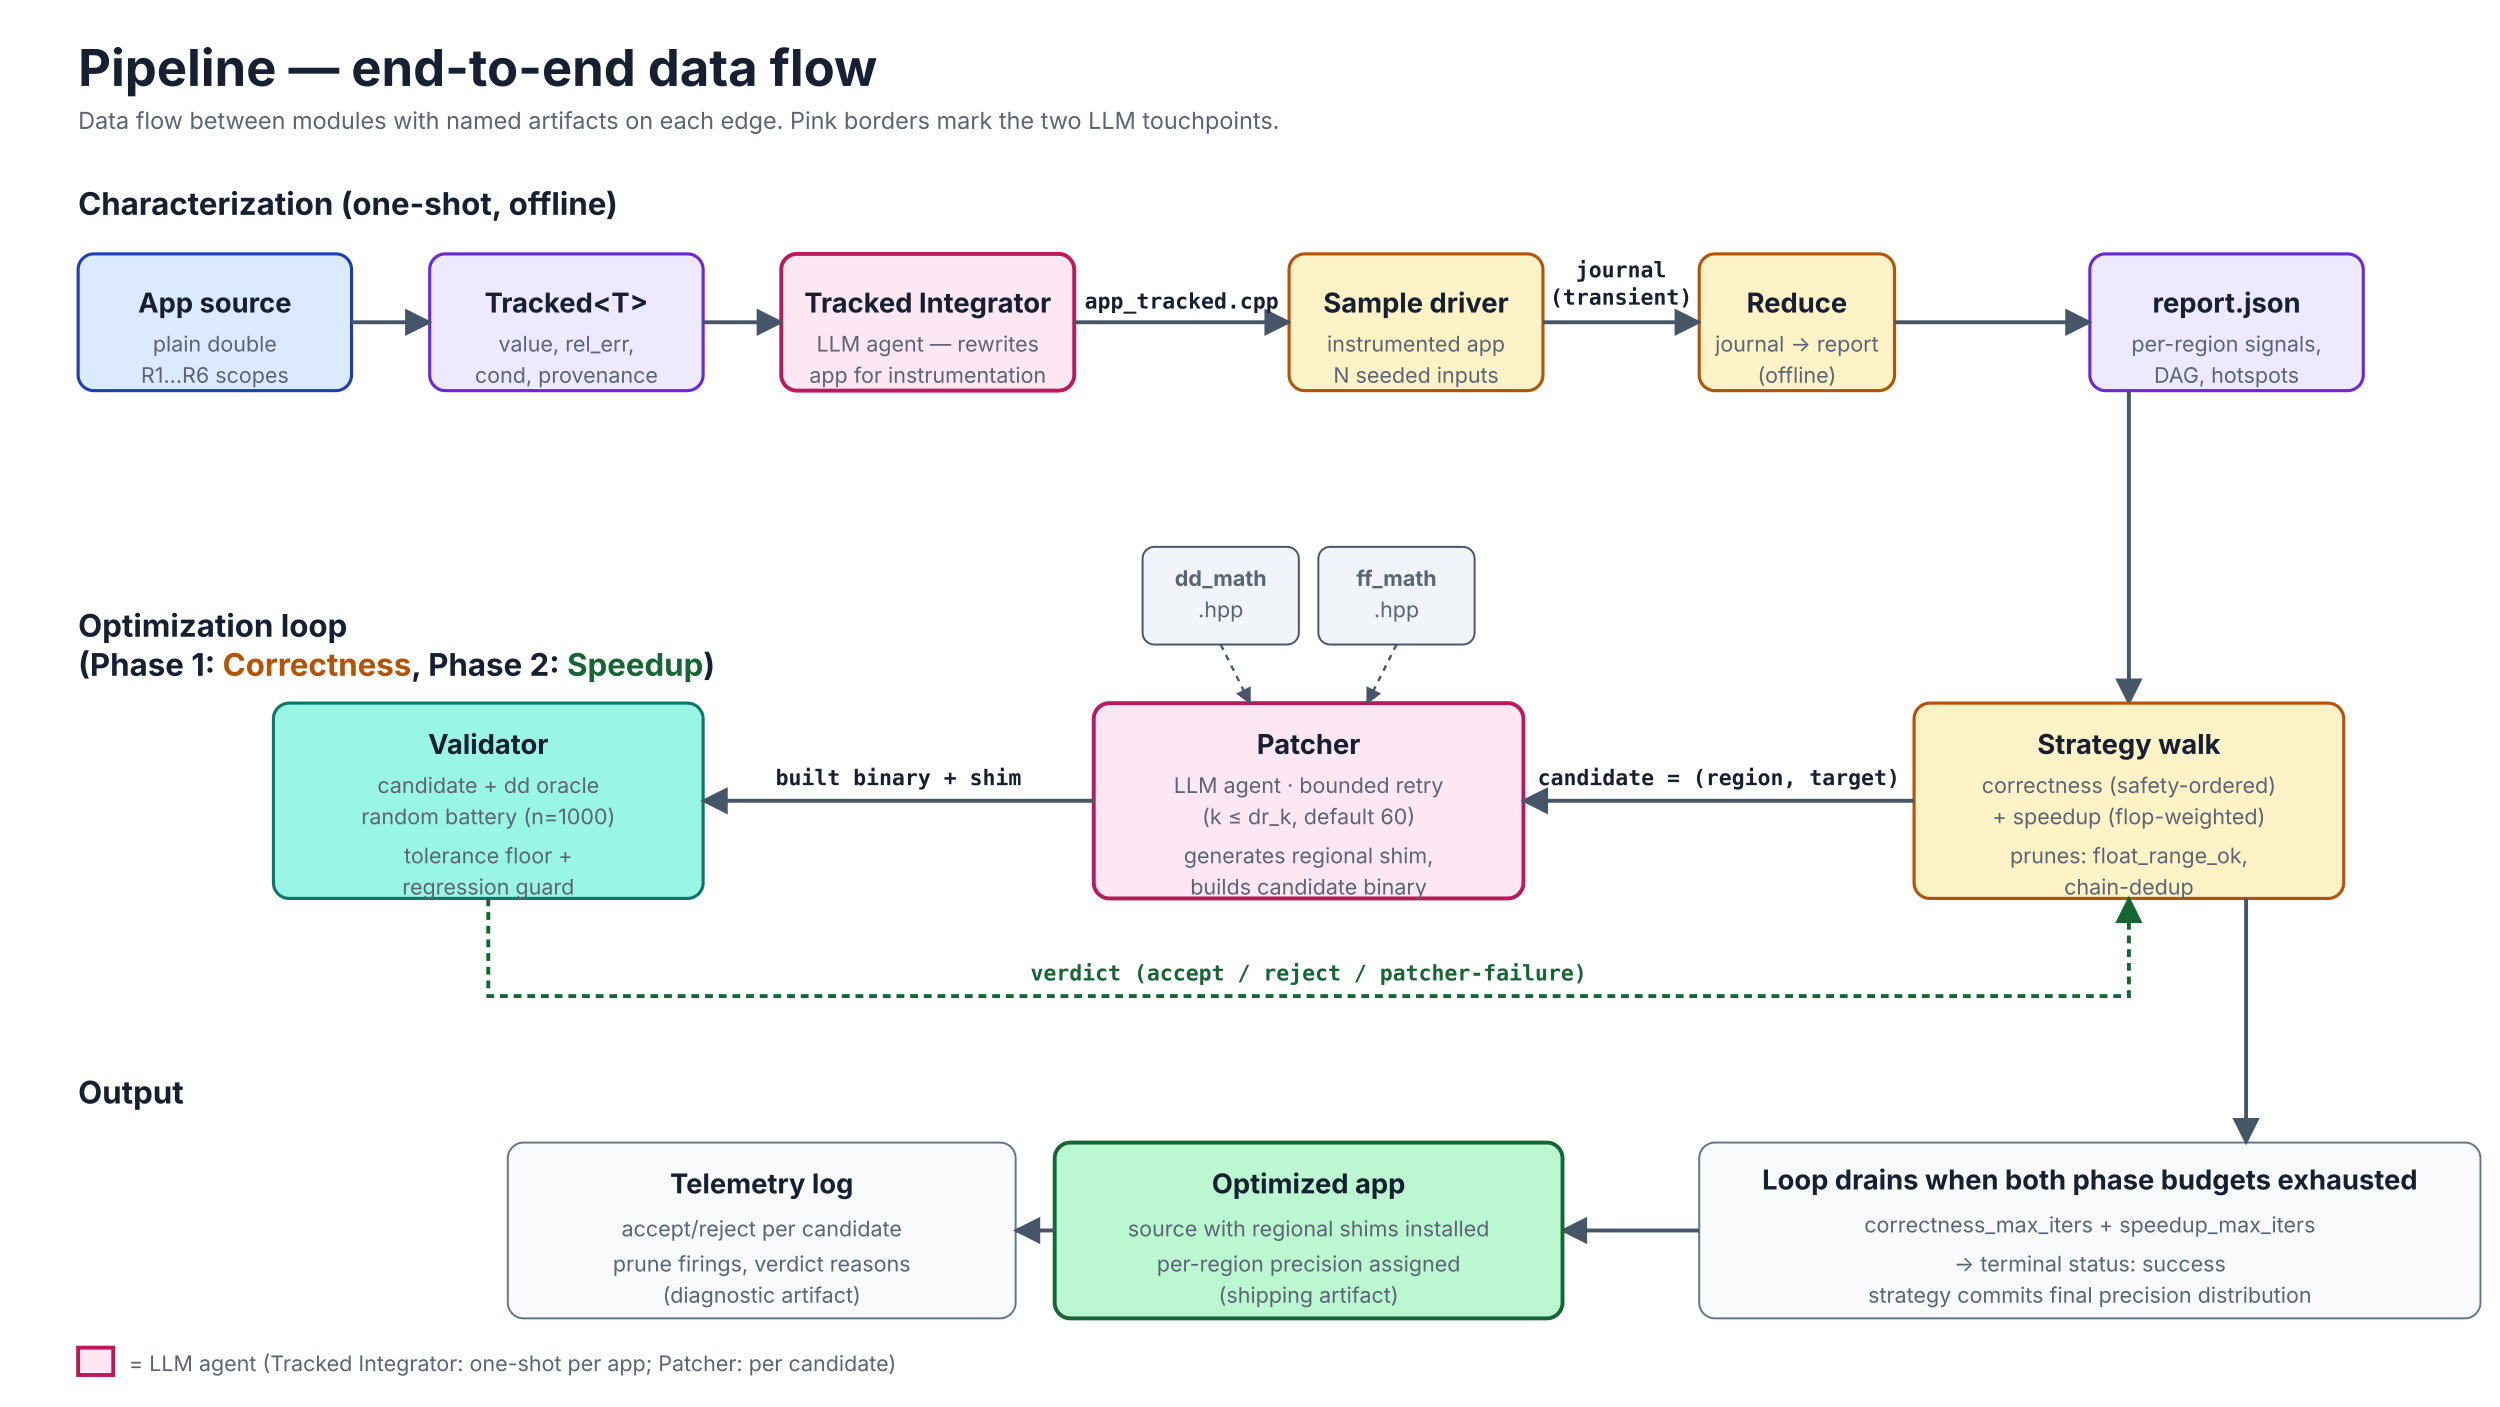
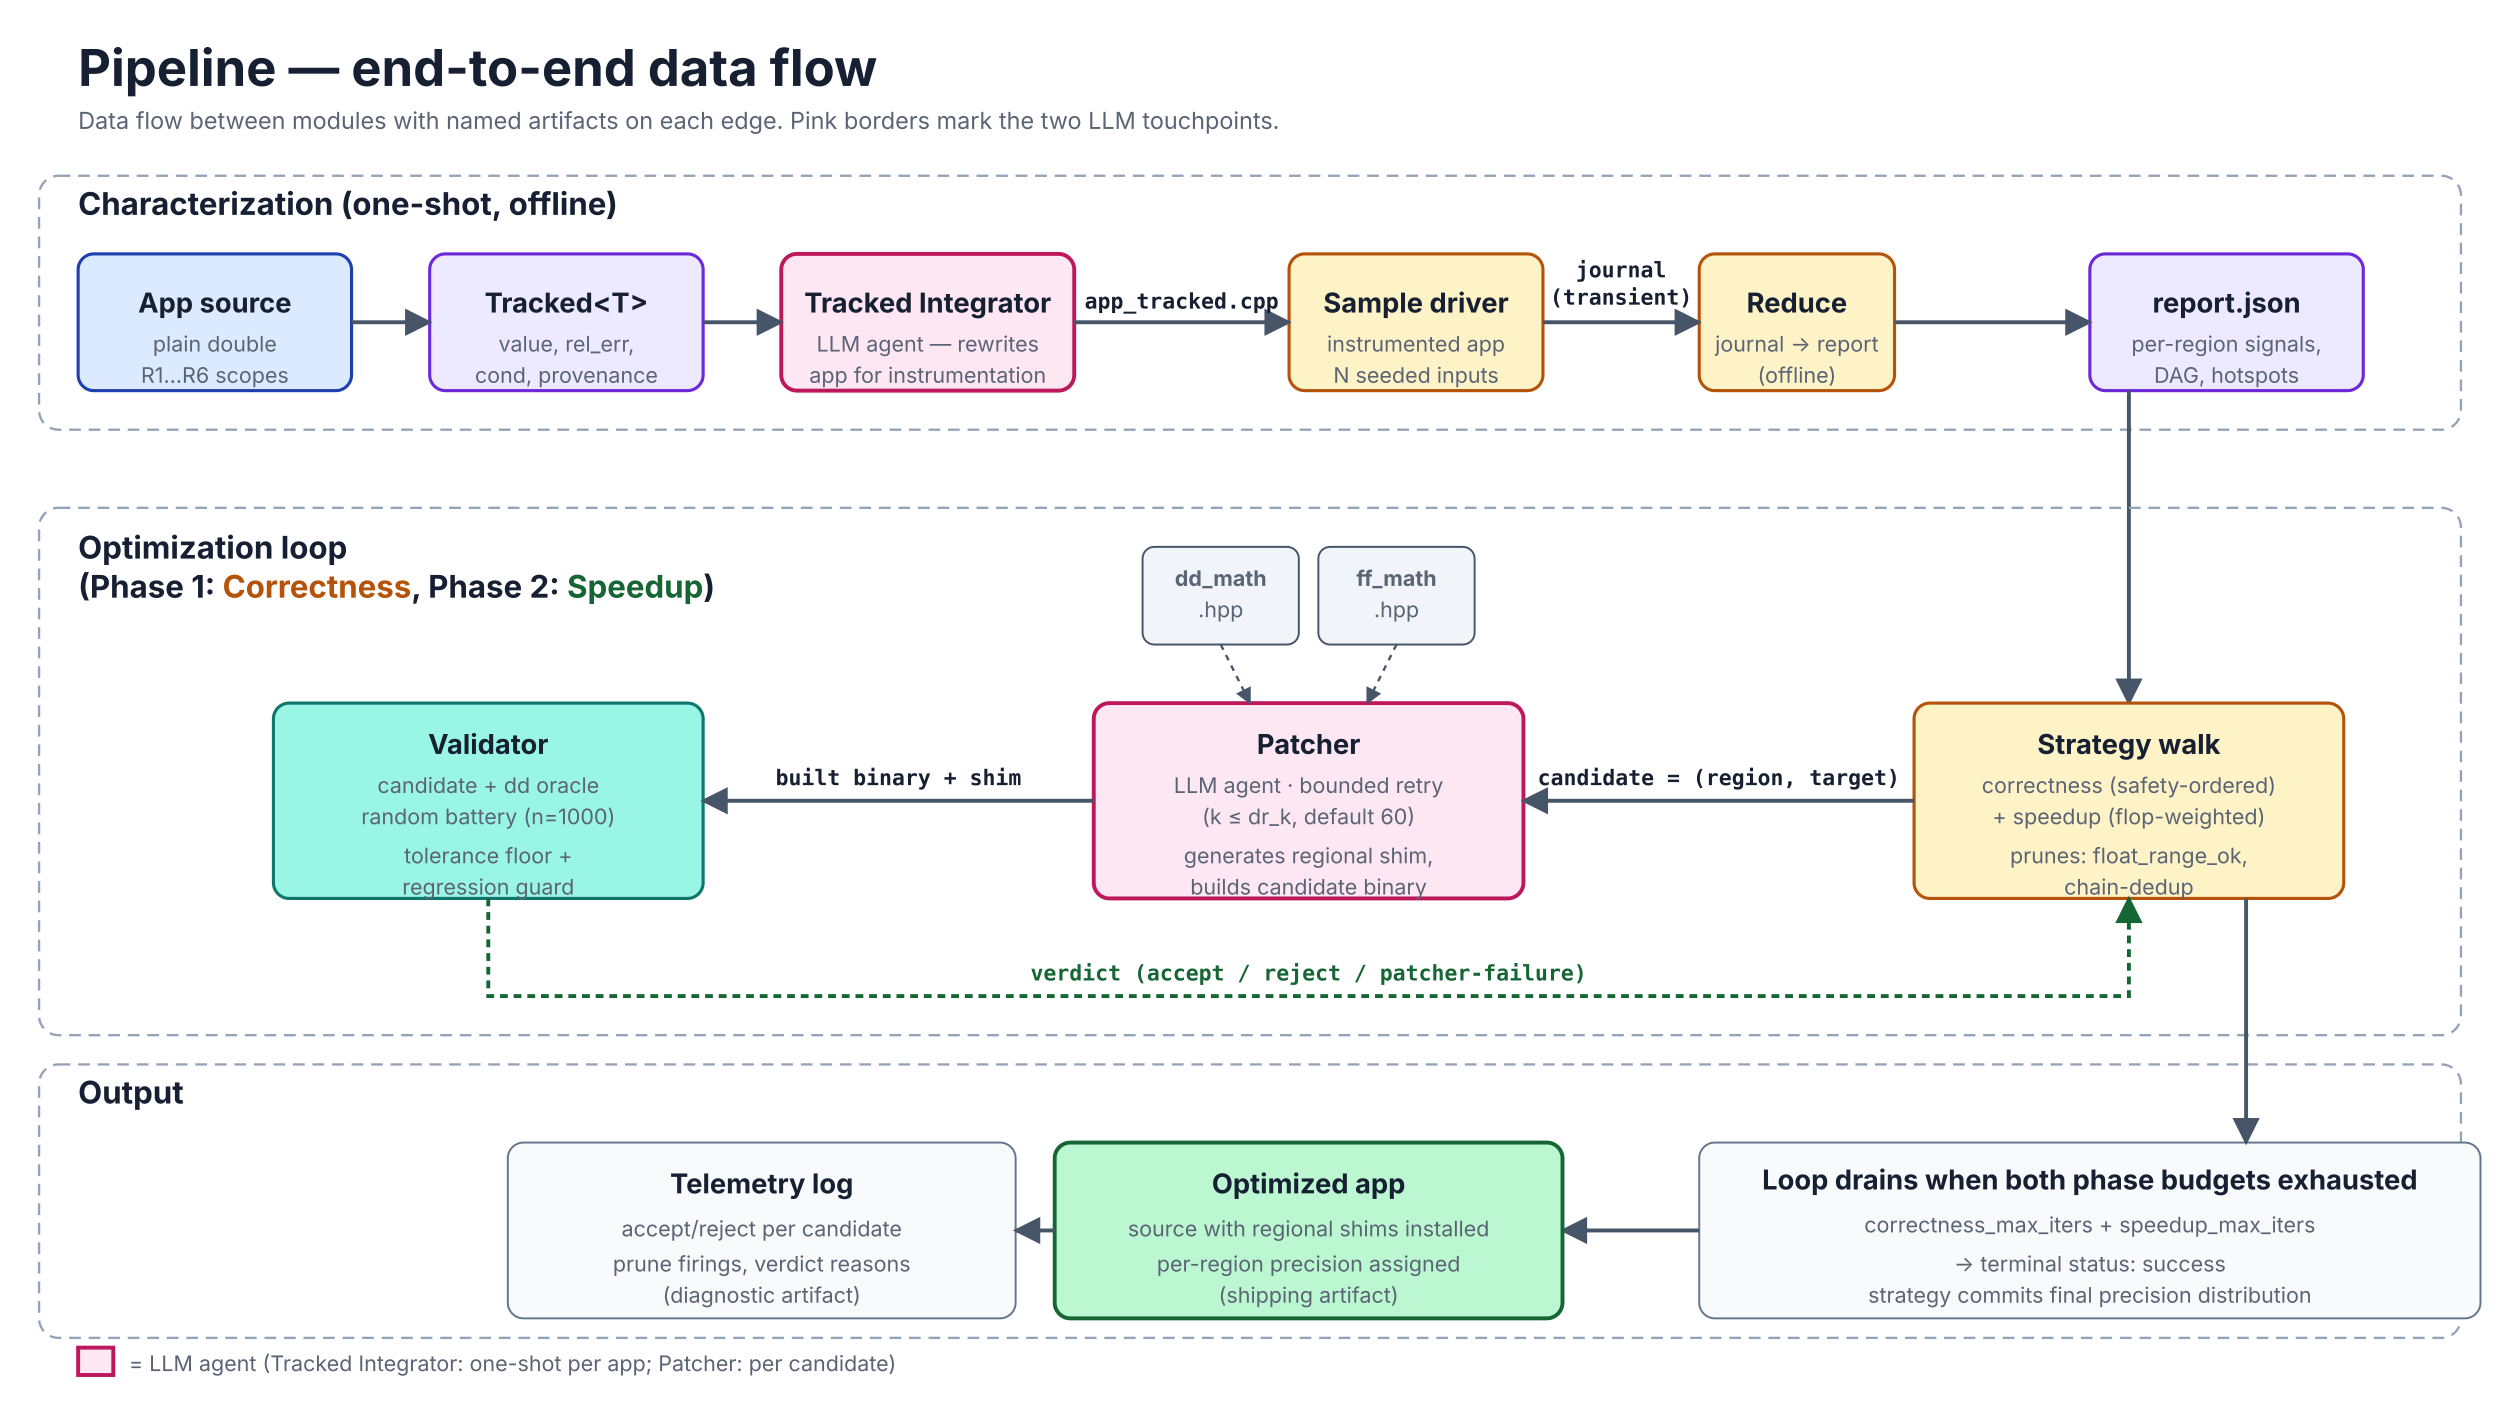
<svg xmlns="http://www.w3.org/2000/svg" viewBox="0 0 1280 720" font-family="ui-sans-serif, system-ui, -apple-system, sans-serif">
  <style>
    .title { font-size: 26px; font-weight: 700; fill: #172033; }
    .h { font-size: 16px; font-weight: 650; fill: #172033; }
    .lbl { font-size: 14px; font-weight: 700; fill: #172033; }
    .sub { font-size: 12px; fill: #5b6475; }
    .sub-sm { font-size: 11px; fill: #5b6475; }
    .edge-lbl { font-size: 11px; fill: #172033; font-weight: 600; font-family: ui-monospace, "SF Mono", Menlo, monospace; }
    .box { stroke: #64748b; stroke-width: 1; fill: #f8fafc; }
    .app-box { stroke: #1e40af; stroke-width: 1.6; fill: #dbeafe; }
    .tracked-box { stroke: #6d28d9; stroke-width: 1.6; fill: #ede9fe; }
    .llm-box { stroke: #be185d; stroke-width: 2; fill: #fce7f3; }
    .char-box { stroke: #b45309; stroke-width: 1.6; fill: #fef3c7; }
    .report-box { stroke: #6d28d9; stroke-width: 1.6; fill: #ede9fe; }
    .strat-box { stroke: #b45309; stroke-width: 1.6; fill: #fef3c7; }
    .patcher-box { stroke: #be185d; stroke-width: 2; fill: #fce7f3; }
    .val-box { stroke: #0f766e; stroke-width: 1.6; fill: #99f6e4; }
    .output-box { stroke: #166534; stroke-width: 2; fill: #bbf7d0; }
    .container-box { stroke: #475569; stroke-width: 1; fill: #f1f5f9; }
    .edge { stroke: #475569; stroke-width: 2; fill: none; marker-end: url(#arrow); }
    .edge-back { stroke: #166534; stroke-width: 2; fill: none; marker-end: url(#arrow-green); stroke-dasharray: 4 3; }
  </style>
  <defs>
    <marker id="arrow" viewBox="0 0 10 10" refX="9" refY="5" markerWidth="7" markerHeight="7" orient="auto-start-reverse">
      <path d="M0,0 L10,5 L0,10 z" fill="#475569" />
    </marker>
    <marker id="arrow-green" viewBox="0 0 10 10" refX="9" refY="5" markerWidth="7" markerHeight="7" orient="auto-start-reverse">
      <path d="M0,0 L10,5 L0,10 z" fill="#166534" />
    </marker>
  </defs>
  <text x="40" y="44" class="title">Pipeline — end-to-end data flow</text>
  <text x="40" y="66" class="sub">Data flow between modules with named artifacts on each edge. Pink borders mark the two LLM touchpoints.</text>
+   <rect x="20" y="90" width="1240" height="130" rx="10" fill="none" stroke="#94a3b8" stroke-width="1.2" stroke-dasharray="6 4" />
  <text x="40" y="110" class="h">Characterization  (one-shot, offline)</text>
  <g transform="translate(40, 130)">
    <rect x="0" y="0" width="140" height="70" rx="8" class="app-box" />
    <text x="70" y="30" text-anchor="middle" class="lbl">App source</text>
    <text x="70" y="50" text-anchor="middle" class="sub-sm">plain double</text>
    <text x="70" y="66" text-anchor="middle" class="sub-sm">R1…R6 scopes</text>
  </g>
  <g transform="translate(220, 130)">
    <rect x="0" y="0" width="140" height="70" rx="8" class="tracked-box" />
    <text x="70" y="30" text-anchor="middle" class="lbl">Tracked&lt;T&gt;</text>
    <text x="70" y="50" text-anchor="middle" class="sub-sm">value, rel_err,</text>
    <text x="70" y="66" text-anchor="middle" class="sub-sm">cond, provenance</text>
  </g>
  <g transform="translate(400, 130)">
    <rect x="0" y="0" width="150" height="70" rx="8" class="llm-box" />
    <text x="75" y="30" text-anchor="middle" class="lbl">Tracked Integrator</text>
    <text x="75" y="50" text-anchor="middle" class="sub-sm">LLM agent — rewrites</text>
    <text x="75" y="66" text-anchor="middle" class="sub-sm">app for instrumentation</text>
  </g>
  <g transform="translate(660, 130)">
    <rect x="0" y="0" width="130" height="70" rx="8" class="char-box" />
    <text x="65" y="30" text-anchor="middle" class="lbl">Sample driver</text>
    <text x="65" y="50" text-anchor="middle" class="sub-sm">instrumented app</text>
    <text x="65" y="66" text-anchor="middle" class="sub-sm">N seeded inputs</text>
  </g>
  <g transform="translate(870, 130)">
    <rect x="0" y="0" width="100" height="70" rx="8" class="char-box" />
    <text x="50" y="30" text-anchor="middle" class="lbl">Reduce</text>
    <text x="50" y="50" text-anchor="middle" class="sub-sm">journal → report</text>
    <text x="50" y="66" text-anchor="middle" class="sub-sm">(offline)</text>
  </g>
  <g transform="translate(1070, 130)">
    <rect x="0" y="0" width="140" height="70" rx="8" class="report-box" />
    <text x="70" y="30" text-anchor="middle" class="lbl">report.json</text>
    <text x="70" y="50" text-anchor="middle" class="sub-sm">per-region signals,</text>
    <text x="70" y="66" text-anchor="middle" class="sub-sm">DAG, hotspots</text>
  </g>
  <path d="M180 165 L 220 165" class="edge" />
  <path d="M360 165 L 400 165" class="edge" />
  <path d="M550 165 L 660 165" class="edge" />
  <text x="605" y="158" text-anchor="middle" class="edge-lbl">app_tracked.cpp</text>
  <path d="M790 165 L 870 165" class="edge" />
  <text x="830" y="142" text-anchor="middle" class="edge-lbl">journal</text>
  <text x="830" y="156" text-anchor="middle" class="edge-lbl">(transient)</text>
  <path d="M970 165 L 1070 165" class="edge" />
  <path d="M1090 200 L 1090 360" class="edge" />
-   <text x="40" y="326" class="h">Optimization loop</text>
-   <text x="40" y="346" class="h">(Phase 1: <tspan style="fill:#b45309">Correctness</tspan>,  Phase 2: <tspan style="fill:#166534">Speedup</tspan>)</text>
+   <rect x="20" y="260" width="1240" height="270" rx="10" fill="none" stroke="#94a3b8" stroke-width="1.2" stroke-dasharray="6 4" />
+   <text x="40" y="286" class="h">Optimization loop</text>
+   <text x="40" y="306" class="h">(Phase 1: <tspan style="fill:#b45309">Correctness</tspan>,  Phase 2: <tspan style="fill:#166534">Speedup</tspan>)</text>
  <g transform="translate(980, 360)">
    <rect x="0" y="0" width="220" height="100" rx="8" class="strat-box" />
    <text x="110" y="26" text-anchor="middle" class="lbl">Strategy walk</text>
    <text x="110" y="46" text-anchor="middle" class="sub-sm">correctness (safety-ordered)</text>
    <text x="110" y="62" text-anchor="middle" class="sub-sm">+ speedup (flop-weighted)</text>
    <text x="110" y="82" text-anchor="middle" class="sub-sm">prunes: float_range_ok,</text>
    <text x="110" y="98" text-anchor="middle" class="sub-sm">chain-dedup</text>
  </g>
  <g transform="translate(560, 360)">
    <rect x="0" y="0" width="220" height="100" rx="8" class="patcher-box" />
    <text x="110" y="26" text-anchor="middle" class="lbl">Patcher</text>
    <text x="110" y="46" text-anchor="middle" class="sub-sm">LLM agent  ·  bounded retry</text>
    <text x="110" y="62" text-anchor="middle" class="sub-sm">(k ≤ dr_k, default 60)</text>
    <text x="110" y="82" text-anchor="middle" class="sub-sm">generates regional shim,</text>
    <text x="110" y="98" text-anchor="middle" class="sub-sm">builds candidate binary</text>
  </g>
  <g transform="translate(585, 280)">
    <rect x="0" y="0" width="80" height="50" rx="6" class="container-box" />
    <text x="40" y="20" text-anchor="middle" class="sub-sm" font-weight="700">dd_math</text>
    <text x="40" y="36" text-anchor="middle" class="sub-sm">.hpp</text>
  </g>
  <g transform="translate(675, 280)">
    <rect x="0" y="0" width="80" height="50" rx="6" class="container-box" />
    <text x="40" y="20" text-anchor="middle" class="sub-sm" font-weight="700">ff_math</text>
    <text x="40" y="36" text-anchor="middle" class="sub-sm">.hpp</text>
  </g>
  <path d="M625 330 L 640 360" stroke="#475569" stroke-width="1.2" stroke-dasharray="3 3" fill="none" marker-end="url(#arrow)" />
  <path d="M715 330 L 700 360" stroke="#475569" stroke-width="1.2" stroke-dasharray="3 3" fill="none" marker-end="url(#arrow)" />
  <g transform="translate(140, 360)">
    <rect x="0" y="0" width="220" height="100" rx="8" class="val-box" />
    <text x="110" y="26" text-anchor="middle" class="lbl">Validator</text>
    <text x="110" y="46" text-anchor="middle" class="sub-sm">candidate + dd oracle</text>
    <text x="110" y="62" text-anchor="middle" class="sub-sm">random battery (n=1000)</text>
    <text x="110" y="82" text-anchor="middle" class="sub-sm">tolerance floor +</text>
    <text x="110" y="98" text-anchor="middle" class="sub-sm">regression guard</text>
  </g>
  <path d="M980 410 L 780 410" class="edge" />
  <text x="880" y="402" text-anchor="middle" class="edge-lbl">candidate = (region, target)</text>
  <path d="M560 410 L 360 410" class="edge" />
  <text x="460" y="402" text-anchor="middle" class="edge-lbl">built binary + shim</text>
  <path d="M250 460 L 250 510 L 1090 510 L 1090 460" class="edge-back" />
  <text x="670" y="502" text-anchor="middle" class="edge-lbl" style="fill:#166534">verdict (accept / reject / patcher-failure)</text>
+   <rect x="20" y="545" width="1240" height="140" rx="10" fill="none" stroke="#94a3b8" stroke-width="1.2" stroke-dasharray="6 4" />
  <text x="40" y="565" class="h">Output</text>
  <g transform="translate(870, 585)">
    <rect x="0" y="0" width="400" height="90" rx="8" class="box" />
    <text x="200" y="24" text-anchor="middle" class="lbl">Loop drains when both phase budgets exhausted</text>
    <text x="200" y="46" text-anchor="middle" class="sub-sm">correctness_max_iters + speedup_max_iters</text>
    <text x="200" y="66" text-anchor="middle" class="sub-sm">→ terminal status: success</text>
    <text x="200" y="82" text-anchor="middle" class="sub-sm">strategy commits final precision distribution</text>
  </g>
  <path d="M1150 460 L 1150 585" class="edge" />
  <path d="M870 630 L 800 630" class="edge" />
  <g transform="translate(540, 585)">
    <rect x="0" y="0" width="260" height="90" rx="8" class="output-box" />
    <text x="130" y="26" text-anchor="middle" class="lbl">Optimized app</text>
    <text x="130" y="48" text-anchor="middle" class="sub-sm">source with regional shims installed</text>
    <text x="130" y="66" text-anchor="middle" class="sub-sm">per-region precision assigned</text>
    <text x="130" y="82" text-anchor="middle" class="sub-sm">(shipping artifact)</text>
  </g>
  <g transform="translate(260, 585)">
    <rect x="0" y="0" width="260" height="90" rx="8" class="box" />
    <text x="130" y="26" text-anchor="middle" class="lbl">Telemetry log</text>
    <text x="130" y="48" text-anchor="middle" class="sub-sm">accept/reject per candidate</text>
    <text x="130" y="66" text-anchor="middle" class="sub-sm">prune firings, verdict reasons</text>
    <text x="130" y="82" text-anchor="middle" class="sub-sm">(diagnostic artifact)</text>
  </g>
  <path d="M540 630 L 520 630" class="edge" />
  <g transform="translate(40, 690)">
    <rect x="0" y="0" width="18" height="14" class="llm-box" />
    <text x="26" y="12" class="sub-sm">= LLM agent  (Tracked Integrator: one-shot per app; Patcher: per candidate)</text>
  </g>
</svg>
